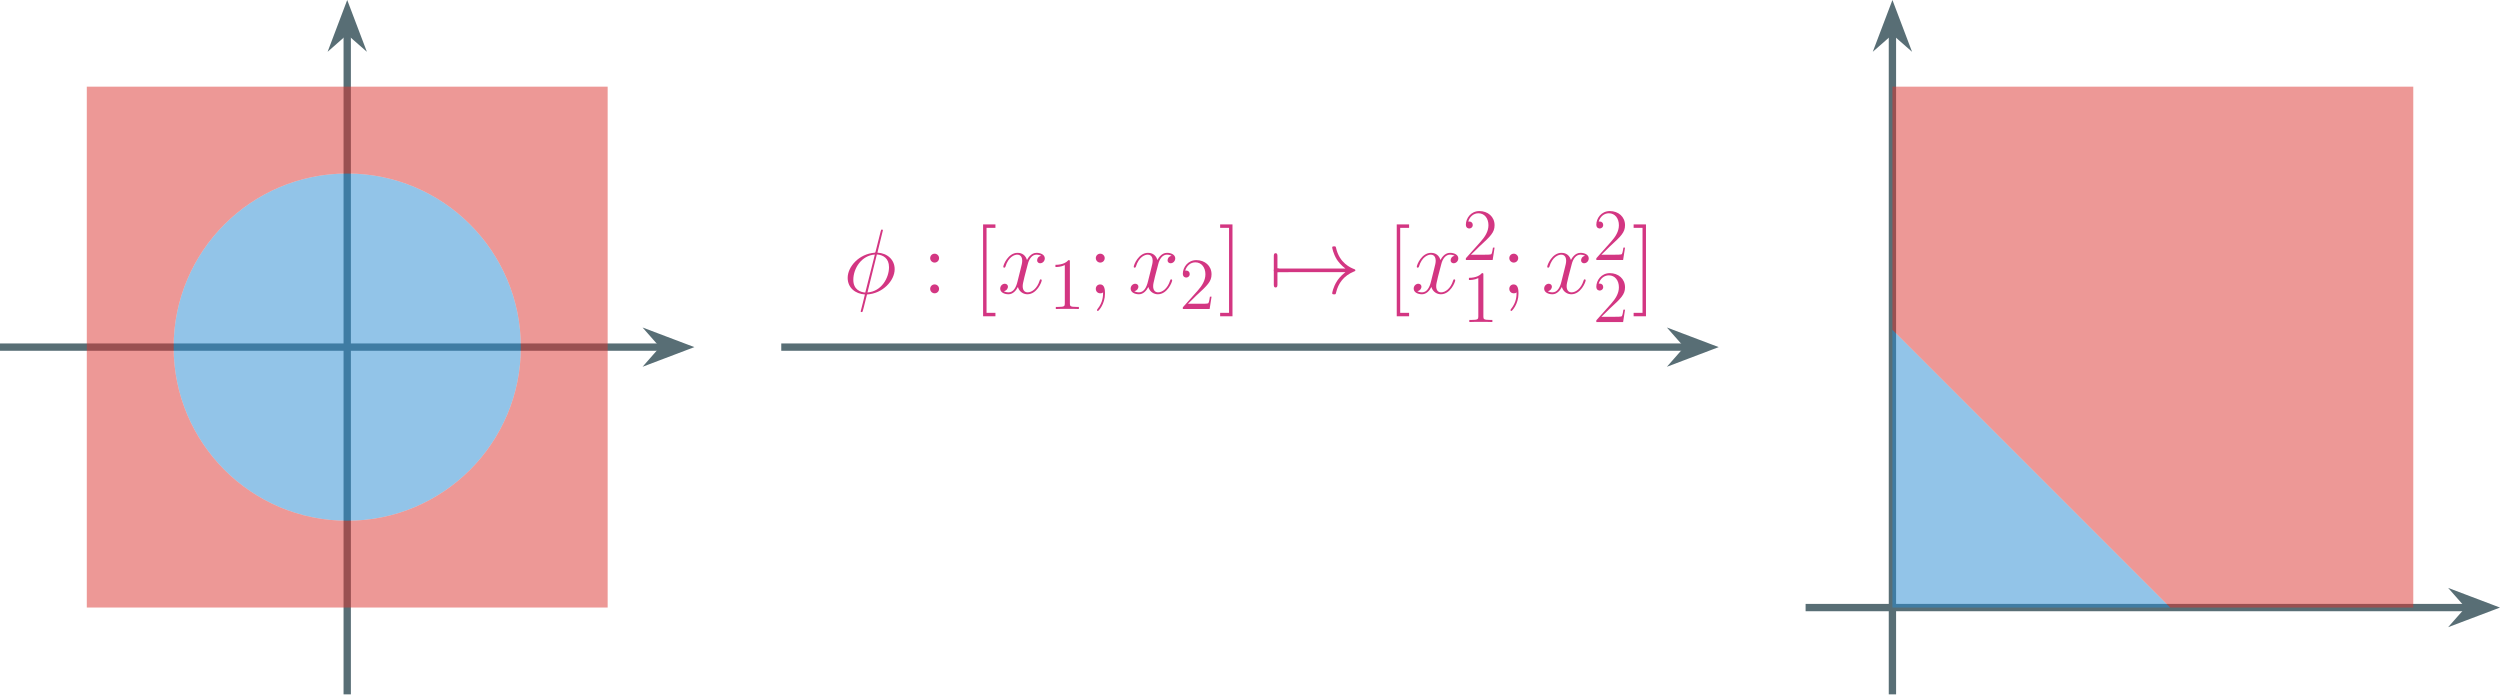
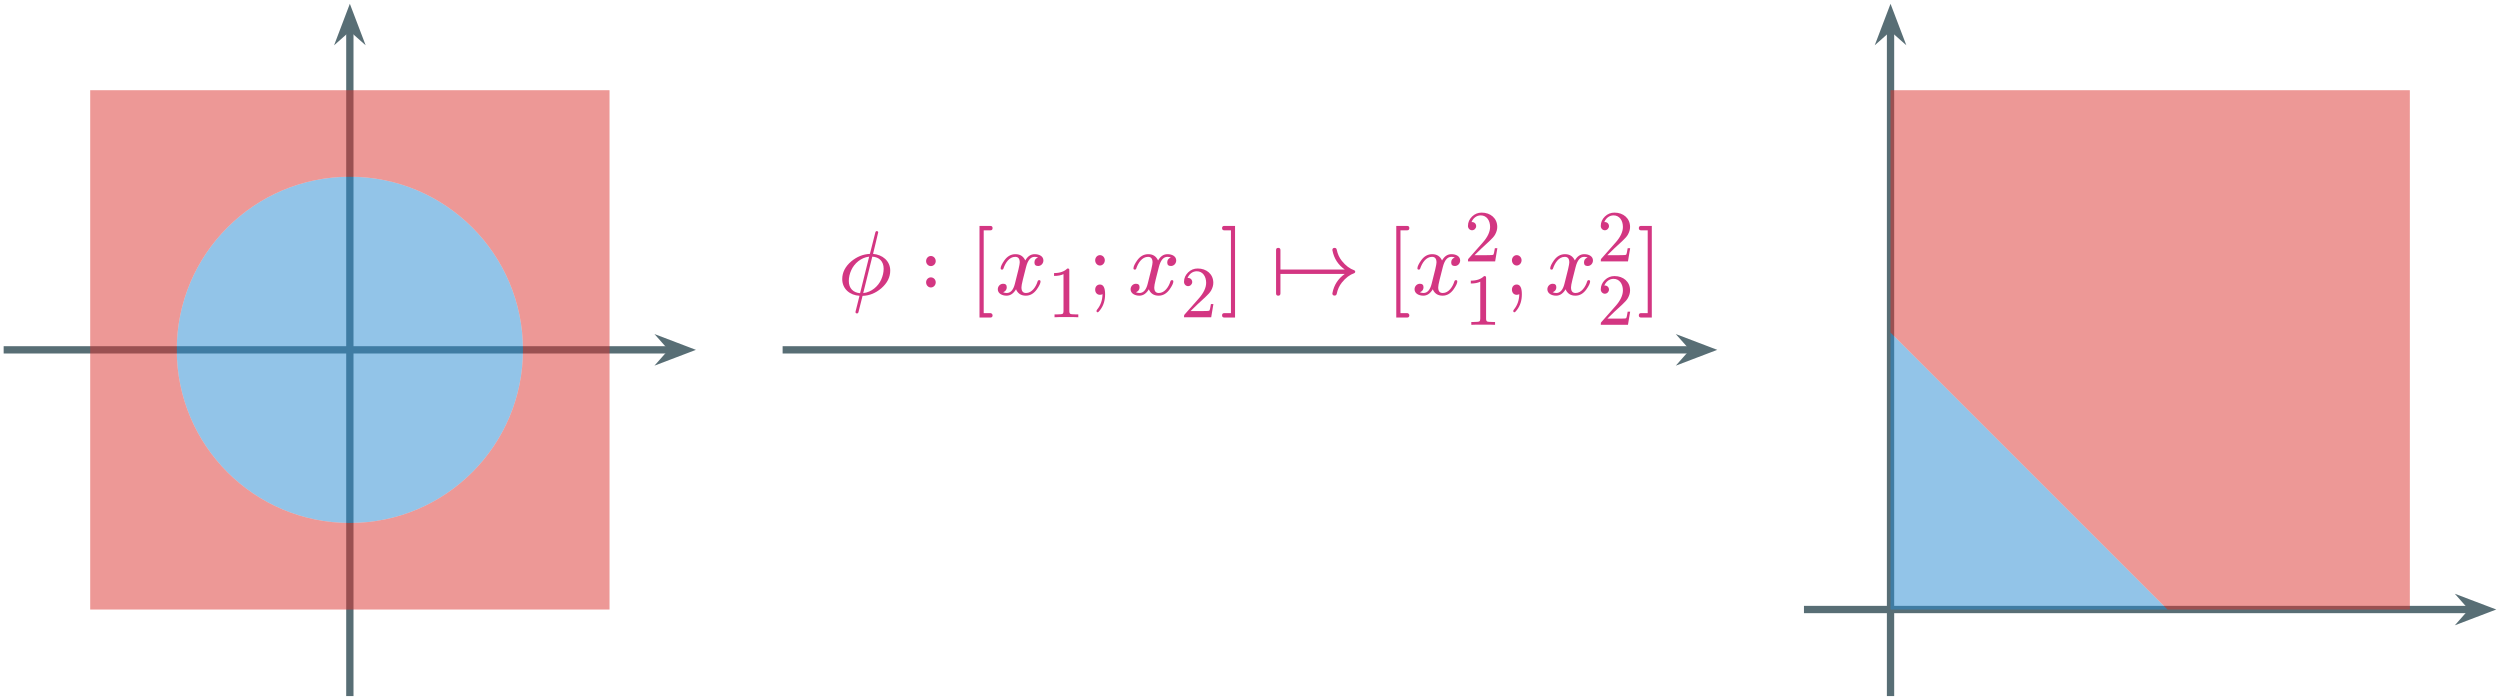
- <svg xmlns="http://www.w3.org/2000/svg" xmlns:xlink="http://www.w3.org/1999/xlink" width="408.18pt" height="113.37pt" viewBox="0 0 408.18 113.37" version="1.1" id="svg148">
-   <defs id="defs38">
-     <g id="g36">
-       <g id="glyph-0-0" />
+ <svg xmlns="http://www.w3.org/2000/svg" xmlns:xlink="http://www.w3.org/1999/xlink" width="409.38pt" height="114.58pt" viewBox="0 0 409.38 114.58">
+   <defs>
+     <g>
+       <g id="glyph-0-0">
+         <path d="M 5.781 -6.672 C 6.062 -7.859 6.359 -9.016 6.625 -10.203 L 6.625 -10.25 C 6.578 -10.344 6.516 -10.406 6.391 -10.406 C 6.25 -10.406 6.172 -10.297 6.125 -10.062 L 5.266 -6.672 C 4.141 -6.625 3.125 -6.203 2.203 -5.438 C 1.234 -4.609 0.734 -3.641 0.734 -2.547 C 0.734 -0.938 1.984 0.109 3.562 0.188 C 3.266 1.375 3.062 2.234 2.922 2.75 C 2.906 2.797 2.906 2.828 2.906 2.844 C 2.906 3 2.984 3.078 3.156 3.078 C 3.312 3.078 3.359 2.984 3.406 2.812 L 4.062 0.203 C 5.188 0.172 6.203 -0.25 7.125 -1.031 C 8.094 -1.875 8.594 -2.828 8.594 -3.938 C 8.594 -5.531 7.312 -6.547 5.781 -6.672 Z M 5.656 -6.219 C 6.797 -6.156 7.516 -5.438 7.516 -4.25 C 7.516 -3.641 7.375 -3.047 7.109 -2.453 C 6.625 -1.375 5.531 -0.391 4.172 -0.25 Z M 1.812 -2.234 C 1.812 -2.828 1.953 -3.438 2.219 -4.016 C 2.703 -5.094 3.797 -6.078 5.141 -6.219 L 3.656 -0.234 C 2.531 -0.328 1.812 -1.031 1.812 -2.234 Z M 1.812 -2.234 " />
+       </g>
      <g id="glyph-0-1">
-         <path d="m 6.453,-10.281 c 0,-0.125 -0.109,-0.125 -0.156,-0.125 -0.125,0 -0.141,0.031 -0.203,0.281 l -0.812,3.219 C 5.234,-6.703 5.219,-6.688 5.203,-6.672 5.188,-6.641 5.078,-6.625 5.062,-6.625 c -2.469,0.203 -4.359,2.234 -4.359,4.109 0,1.609 1.25,2.609 2.812,2.703 -0.125,0.453 -0.234,0.938 -0.344,1.406 -0.219,0.797 -0.344,1.281 -0.344,1.344 0,0.031 0,0.125 0.156,0.125 C 3.031,3.062 3.094,3.062 3.125,3 3.156,2.969 3.234,2.609 3.297,2.422 L 3.859,0.188 c 2.562,-0.141 4.516,-2.25 4.516,-4.125 0,-1.516 -1.141,-2.609 -2.812,-2.703 z m -0.984,3.938 c 1,0.062 1.984,0.609 1.984,2.078 0,1.703 -1.188,3.953 -3.516,4.125 z M 3.578,-0.125 C 2.844,-0.172 1.625,-0.562 1.625,-2.203 c 0,-1.891 1.359,-3.984 3.516,-4.125 z m 0,0" id="path3" />
+         <path d="M 2.875 -5.484 C 2.875 -5.938 2.531 -6.328 2.078 -6.328 C 1.641 -6.328 1.297 -5.953 1.297 -5.484 C 1.297 -5.047 1.641 -4.672 2.078 -4.672 C 2.531 -4.672 2.875 -5.047 2.875 -5.484 Z M 2.875 -2.016 C 2.875 -2.453 2.531 -2.828 2.078 -2.828 C 1.641 -2.828 1.297 -2.453 1.297 -2.016 C 1.297 -1.547 1.641 -1.172 2.078 -1.172 C 2.531 -1.172 2.875 -1.562 2.875 -2.016 Z M 2.875 -2.016 " />
      </g>
      <g id="glyph-0-2">
-         <path d="m 7.109,-6.125 c -0.484,0.094 -0.656,0.453 -0.656,0.734 0,0.359 0.281,0.484 0.484,0.484 0.453,0 0.766,-0.391 0.766,-0.797 0,-0.625 -0.719,-0.906 -1.344,-0.906 -0.922,0 -1.422,0.891 -1.562,1.172 C 4.453,-6.562 3.531,-6.609 3.25,-6.609 c -1.531,0 -2.328,1.953 -2.328,2.297 0,0.047 0.047,0.125 0.156,0.125 0.125,0 0.156,-0.094 0.188,-0.141 C 1.766,-6 2.781,-6.312 3.203,-6.312 c 0.688,0 0.812,0.625 0.812,0.984 C 4.016,-5 3.938,-4.656 3.75,-3.938 L 3.234,-1.875 c -0.219,0.906 -0.656,1.719 -1.453,1.719 -0.078,0 -0.453,0 -0.766,-0.188 C 1.562,-0.453 1.688,-0.906 1.688,-1.078 1.688,-1.375 1.453,-1.562 1.172,-1.562 c -0.359,0 -0.75,0.312 -0.75,0.797 0,0.625 0.703,0.922 1.344,0.922 0.719,0 1.234,-0.578 1.547,-1.188 0.25,0.875 1,1.188 1.547,1.188 1.531,0 2.344,-1.969 2.344,-2.297 0,-0.078 -0.062,-0.141 -0.156,-0.141 -0.125,0 -0.141,0.078 -0.188,0.203 -0.406,1.312 -1.281,1.922 -1.953,1.922 -0.531,0 -0.812,-0.391 -0.812,-1 0,-0.328 0.062,-0.562 0.297,-1.562 L 4.922,-4.75 c 0.219,-0.906 0.734,-1.562 1.422,-1.562 0.031,0 0.453,0 0.766,0.188 z m 0,0" id="path6" />
+         <path d="M 3.5 3.031 L 2.391 3.031 L 2.391 -10.531 L 3.5 -10.531 C 3.719 -10.531 3.844 -10.656 3.844 -10.891 C 3.844 -11.125 3.719 -11.25 3.5 -11.25 L 1.703 -11.25 L 1.703 3.75 L 3.5 3.75 C 3.719 3.75 3.844 3.625 3.844 3.391 C 3.844 3.203 3.672 3.031 3.5 3.031 Z M 3.5 3.031 " />
      </g>
-       <g id="glyph-1-0" />
+       <g id="glyph-0-3">
+         <path d="M 7.906 -5.594 C 7.906 -6.281 7.234 -6.625 6.484 -6.625 C 5.828 -6.625 5.328 -6.281 4.938 -5.594 C 4.625 -6.281 4.094 -6.625 3.328 -6.625 C 2.594 -6.625 2 -6.281 1.516 -5.609 C 1.109 -5.031 0.906 -4.594 0.906 -4.312 C 0.906 -4.172 0.969 -4.094 1.125 -4.094 C 1.266 -4.094 1.344 -4.172 1.375 -4.312 C 1.672 -5.172 2.297 -6.188 3.297 -6.188 C 3.797 -6.188 4.031 -5.875 4.031 -5.266 C 4.031 -4.953 3.766 -3.781 3.234 -1.766 C 2.984 -0.766 2.531 -0.266 1.891 -0.266 C 1.688 -0.266 1.484 -0.312 1.312 -0.391 C 1.703 -0.547 1.906 -0.812 1.906 -1.203 C 1.906 -1.594 1.703 -1.781 1.312 -1.781 C 0.812 -1.781 0.438 -1.359 0.438 -0.875 C 0.438 -0.188 1.141 0.172 1.875 0.172 C 2.5 0.172 3.016 -0.188 3.422 -0.875 C 3.703 -0.188 4.25 0.172 5.031 0.172 C 5.75 0.172 6.344 -0.188 6.828 -0.859 C 7.234 -1.438 7.438 -1.875 7.438 -2.156 C 7.438 -2.297 7.359 -2.375 7.219 -2.375 C 7.078 -2.375 7 -2.297 6.953 -2.156 C 6.703 -1.312 6.031 -0.266 5.062 -0.266 C 4.562 -0.266 4.312 -0.562 4.312 -1.188 C 4.312 -1.375 4.375 -1.797 4.547 -2.469 L 5.062 -4.5 C 5.344 -5.625 5.812 -6.188 6.469 -6.188 C 6.672 -6.188 6.875 -6.156 7.031 -6.078 C 6.625 -5.938 6.438 -5.672 6.438 -5.266 C 6.438 -4.875 6.641 -4.688 7.047 -4.688 C 7.531 -4.688 7.906 -5.109 7.906 -5.594 Z M 7.906 -5.594 " />
+       </g>
+       <g id="glyph-0-4">
+         <path d="M 2.875 -5.625 C 2.875 -6.078 2.531 -6.469 2.078 -6.469 C 1.641 -6.469 1.297 -6.078 1.297 -5.625 C 1.297 -5.156 1.641 -4.766 2.078 -4.766 C 2.531 -4.766 2.875 -5.172 2.875 -5.625 Z M 1.297 -0.812 C 1.297 -0.328 1.609 0.031 2.078 0.031 C 2.25 0.031 2.406 -0.016 2.5 -0.078 C 2.484 0.922 2.188 1.75 1.625 2.438 C 1.547 2.531 1.516 2.609 1.516 2.672 C 1.516 2.812 1.578 2.891 1.703 2.891 C 1.781 2.891 1.922 2.781 2.109 2.516 C 2.656 1.812 2.922 0.953 2.922 -0.062 C 2.922 -1.125 2.641 -1.656 2.078 -1.656 C 1.609 -1.656 1.297 -1.297 1.297 -0.812 Z M 1.297 -0.812 " />
+       </g>
+       <g id="glyph-0-5">
+         <path d="M 0.672 3.75 L 2.453 3.75 L 2.453 -11.25 L 0.672 -11.25 C 0.453 -11.25 0.328 -11.125 0.328 -10.891 C 0.328 -10.656 0.453 -10.531 0.672 -10.531 L 1.781 -10.531 L 1.781 3.031 L 0.672 3.031 C 0.453 3.031 0.328 3.156 0.328 3.391 C 0.328 3.625 0.453 3.75 0.672 3.75 Z M 0.672 3.75 " />
+       </g>
+       <g id="glyph-0-6">
+         <path d="M 13.656 -3.516 C 13.75 -3.562 13.812 -3.641 13.812 -3.75 C 13.812 -3.859 13.75 -3.938 13.656 -3.984 C 12.938 -4.234 12.25 -4.734 11.625 -5.516 C 11.203 -6.047 10.922 -6.656 10.781 -7.359 C 10.734 -7.562 10.625 -7.656 10.422 -7.656 C 10.188 -7.656 10.062 -7.531 10.062 -7.281 L 10.078 -7.25 L 10.078 -7.234 C 10.328 -5.922 11 -4.891 12.094 -4.109 L 1.562 -4.109 L 1.562 -7.297 C 1.562 -7.531 1.438 -7.656 1.203 -7.656 C 0.953 -7.656 0.844 -7.531 0.844 -7.297 L 0.844 -0.203 C 0.844 0.047 0.953 0.172 1.203 0.172 C 1.438 0.172 1.562 0.047 1.562 -0.203 L 1.562 -3.391 L 12.094 -3.391 C 11 -2.609 10.328 -1.578 10.078 -0.266 L 10.078 -0.25 L 10.062 -0.219 C 10.062 0.031 10.188 0.156 10.422 0.156 C 10.625 0.156 10.734 0.062 10.781 -0.141 C 10.922 -0.844 11.203 -1.453 11.625 -1.984 C 12.25 -2.766 12.938 -3.266 13.656 -3.516 Z M 13.656 -3.516 " />
+       </g>
+       <g id="glyph-1-0">
+         <path d="M 3.234 -7.984 C 2.734 -7.484 2.016 -7.234 1.062 -7.234 L 1.062 -6.766 C 1.688 -6.766 2.203 -6.859 2.609 -7.062 L 2.609 -0.984 C 2.609 -0.766 2.562 -0.625 2.453 -0.562 C 2.344 -0.5 2.047 -0.469 1.562 -0.469 L 1.141 -0.469 L 1.141 0 C 1.438 -0.031 2.094 -0.031 3.078 -0.031 C 4.078 -0.031 4.734 -0.031 5.031 0 L 5.031 -0.469 L 4.609 -0.469 C 4.109 -0.469 3.812 -0.5 3.719 -0.562 C 3.625 -0.625 3.562 -0.766 3.562 -0.984 L 3.562 -7.625 C 3.562 -7.922 3.547 -7.984 3.234 -7.984 Z M 3.234 -7.984 " />
+       </g>
      <g id="glyph-1-1">
-         <path d="m 2.766,-5.75 c 0,-0.406 -0.344,-0.719 -0.719,-0.719 -0.438,0 -0.734,0.344 -0.734,0.719 0,0.453 0.375,0.734 0.719,0.734 0.406,0 0.734,-0.312 0.734,-0.734 z m 0,5.016 c 0,-0.406 -0.344,-0.719 -0.719,-0.719 -0.438,0 -0.734,0.344 -0.734,0.719 C 1.312,-0.281 1.688,0 2.031,0 2.438,0 2.766,-0.312 2.766,-0.734 Z m 0,0" id="path10" />
-       </g>
-       <g id="glyph-1-2">
-         <path d="M 3.75,3.75 V 3.188 H 2.297 v -13.875 H 3.75 V -11.25 H 1.734 v 15 z m 0,0" id="path13" />
-       </g>
-       <g id="glyph-1-3">
-         <path d="m 2.766,-5.75 c 0,-0.406 -0.344,-0.719 -0.719,-0.719 -0.438,0 -0.734,0.344 -0.734,0.719 0,0.453 0.375,0.734 0.719,0.734 0.406,0 0.734,-0.312 0.734,-0.734 z M 2.5,-0.156 C 2.5,0.375 2.5,1.438 1.594,2.562 1.5,2.688 1.5,2.719 1.5,2.75 c 0,0.062 0.078,0.141 0.156,0.141 0.094,0 1.156,-1.109 1.156,-2.859 0,-0.562 -0.047,-1.484 -0.781,-1.484 -0.438,0 -0.719,0.328 -0.719,0.719 C 1.312,-0.328 1.594,0 2.047,0 2.328,0 2.438,-0.094 2.5,-0.156 Z m 0,0" id="path16" />
-       </g>
-       <g id="glyph-1-4">
-         <path d="M 2.328,-11.25 H 0.312 v 0.562 H 1.766 V 3.188 H 0.312 V 3.75 h 2.016 z m 0,0" id="path19" />
-       </g>
-       <g id="glyph-2-0" />
-       <g id="glyph-2-1">
-         <path d="m 3.453,-7.688 c 0,-0.281 0,-0.297 -0.234,-0.297 -0.297,0.328 -0.891,0.766 -2.125,0.766 v 0.359 c 0.281,0 0.875,0 1.531,-0.312 v 6.25 c 0,0.438 -0.031,0.578 -1.094,0.578 h -0.375 V 0 c 0.328,-0.031 1.5,-0.031 1.891,-0.031 0.391,0 1.547,0 1.875,0.031 v -0.344 h -0.375 c -1.062,0 -1.094,-0.141 -1.094,-0.578 z m 0,0" id="path23" />
-       </g>
-       <g id="glyph-2-2">
-         <path d="M 5.281,-2.016 H 5.016 c -0.031,0.203 -0.125,0.859 -0.25,1.062 C 4.688,-0.859 4,-0.859 3.641,-0.859 H 1.422 C 1.734,-1.125 2.469,-1.891 2.781,-2.188 c 1.828,-1.672 2.5,-2.297 2.5,-3.484 0,-1.391 -1.094,-2.312 -2.484,-2.312 -1.391,0 -2.203,1.188 -2.203,2.219 0,0.625 0.516,0.625 0.562,0.625 0.25,0 0.562,-0.188 0.562,-0.578 0,-0.328 -0.234,-0.562 -0.562,-0.562 -0.109,0 -0.141,0 -0.172,0.016 0.234,-0.812 0.875,-1.359 1.656,-1.359 1.016,0 1.641,0.844 1.641,1.953 0,1.016 -0.578,1.906 -1.266,2.672 L 0.594,-0.281 V 0 h 4.375 z m 0,0" id="path26" />
-       </g>
-       <g id="glyph-3-0" />
-       <g id="glyph-3-1">
-         <path d="m 1.422,-3.453 c 0.094,0 0.422,0 0.422,-0.297 0,-0.297 -0.328,-0.297 -0.422,-0.297 v -1.969 c 0,-0.234 0,-0.531 -0.297,-0.531 -0.297,0 -0.297,0.297 -0.297,0.531 v 4.531 c 0,0.234 0,0.531 0.297,0.531 0.297,0 0.297,-0.297 0.297,-0.531 z m 0,0" id="path30" />
-       </g>
-       <g id="glyph-3-2">
-         <path d="m 12.516,-3.453 c -0.828,0.641 -1.234,1.25 -1.359,1.438 -0.672,1.047 -0.797,1.984 -0.797,2 0,0.188 0.188,0.188 0.312,0.188 0.25,0 0.266,-0.031 0.328,-0.312 0.344,-1.469 1.219,-2.719 2.922,-3.422 0.172,-0.047 0.219,-0.078 0.219,-0.188 0,-0.109 -0.078,-0.156 -0.109,-0.172 -0.672,-0.25 -2.484,-1 -3.047,-3.516 -0.047,-0.188 -0.062,-0.234 -0.312,-0.234 -0.125,0 -0.312,0 -0.312,0.188 0,0.031 0.141,0.969 0.766,1.984 0.312,0.438 0.734,0.969 1.391,1.453 H 1.359 c -0.266,0 -0.531,0 -0.531,0.297 0,0.297 0.266,0.297 0.531,0.297 z m 0,0" id="path33" />
+         <path d="M 2.844 -7.984 C 2.234 -7.984 1.719 -7.781 1.266 -7.344 C 0.828 -6.906 0.594 -6.406 0.594 -5.797 C 0.594 -5.391 0.906 -5.094 1.266 -5.094 C 1.625 -5.094 1.938 -5.406 1.938 -5.766 C 1.938 -6.156 1.641 -6.438 1.266 -6.438 C 1.219 -6.438 1.203 -6.438 1.172 -6.422 C 1.406 -7.016 1.938 -7.531 2.688 -7.531 C 3.672 -7.531 4.219 -6.672 4.219 -5.641 C 4.219 -4.844 3.812 -3.969 3 -3.062 L 0.75 -0.516 C 0.594 -0.344 0.594 -0.344 0.594 0 L 5.047 0 L 5.406 -2.156 L 5 -2.156 C 4.906 -1.547 4.828 -1.203 4.75 -1.094 C 4.688 -1.031 4.328 -1.016 3.672 -1.016 L 1.672 -1.016 L 2.828 -2.141 C 3.641 -2.922 4.688 -3.75 5.031 -4.375 C 5.266 -4.797 5.391 -5.219 5.391 -5.641 C 5.391 -7.062 4.281 -7.984 2.844 -7.984 Z M 2.844 -7.984 " />
      </g>
    </g>
+     <clipPath id="clip-0">
+       <path clip-rule="nonzero" d="M 56 4 L 58 4 L 58 114.578 L 56 114.578 Z M 56 4 " />
+     </clipPath>
+     <clipPath id="clip-1">
+       <path clip-rule="nonzero" d="M 308 4 L 311 4 L 311 114.578 L 308 114.578 Z M 308 4 " />
+     </clipPath>
+     <clipPath id="clip-2">
+       <path clip-rule="nonzero" d="M 387 82 L 409.379 82 L 409.379 114.578 L 387 114.578 Z M 387 82 " />
+     </clipPath>
  </defs>
-   <g id="g364" transform="translate(-93.59766,-72.61458)">
-     <path fill="none" stroke-width="1.196" stroke-linecap="butt" stroke-linejoin="miter" stroke="#586e75" stroke-opacity="1" stroke-miterlimit="10" d="M -56.693,0.002 H 51.537" transform="matrix(1,0,0,-1,150.291,129.291)" id="path42" />
-     <path fill-rule="nonzero" fill="#586e75" fill-opacity="1" stroke-width="1.196" stroke-linecap="butt" stroke-linejoin="miter" stroke="#586e75" stroke-opacity="1" stroke-miterlimit="10" d="M 6.665,0.002 1.931,1.795 3.509,0.002 1.931,-1.795 Z m 0,0" transform="matrix(1,0,0,-1,198.6159,129.291)" id="path44" />
-     <path fill="none" stroke-width="1.196" stroke-linecap="butt" stroke-linejoin="miter" stroke="#586e75" stroke-opacity="1" stroke-miterlimit="10" d="M -0.002,-56.693 V 51.537" transform="matrix(1,0,0,-1,150.291,129.291)" id="path46" />
-     <path fill-rule="nonzero" fill="#586e75" fill-opacity="1" stroke-width="1.196" stroke-linecap="butt" stroke-linejoin="miter" stroke="#586e75" stroke-opacity="1" stroke-miterlimit="10" d="M 6.665,0.002 1.931,1.795 3.509,0.002 1.931,-1.795 Z m 0,0" transform="matrix(0,-1,-1,0,150.291,80.9661)" id="path48" />
-     <path fill-rule="nonzero" fill="#268bd2" fill-opacity="0.5" d="m 178.637,129.289 c 0,-15.652 -12.691,-28.344 -28.348,-28.344 -15.652,0 -28.344,12.691 -28.344,28.344 0,15.656 12.691,28.348 28.344,28.348 15.656,0 28.348,-12.691 28.348,-28.348 z m 0,0" id="path50" />
-     <path fill-rule="evenodd" fill="#dc322f" fill-opacity="0.5" d="M 107.77,171.812 V 86.77 H 192.812 V 171.812 Z m 70.867,-42.523 c 0,-15.652 -12.691,-28.344 -28.348,-28.344 -15.652,0 -28.344,12.691 -28.344,28.344 0,15.656 12.691,28.348 28.344,28.348 15.656,0 28.348,-12.691 28.348,-28.348 z m 0,0" id="path52" />
-     <path fill="none" stroke-width="1.196" stroke-linecap="butt" stroke-linejoin="miter" stroke="#586e75" stroke-opacity="1" stroke-miterlimit="10" d="M 70.865,0.002 H 218.783" transform="matrix(1,0,0,-1,150.291,129.291)" id="path54" />
-     <path fill-rule="nonzero" fill="#586e75" fill-opacity="1" stroke-width="1.196" stroke-linecap="butt" stroke-linejoin="miter" stroke="#586e75" stroke-opacity="1" stroke-miterlimit="10" d="M 6.665,0.002 1.931,1.795 3.509,0.002 1.931,-1.795 Z m 0,0" transform="matrix(1,0,0,-1,365.8619,129.291)" id="path56" />
-     <use xlink:href="#glyph-0-1" x="231.296" y="120.504" id="use58" style="fill:#d33682;fill-opacity:1" />
-     <use xlink:href="#glyph-1-1" x="244.155" y="120.504" id="use62" style="fill:#d33682;fill-opacity:1" />
-     <use xlink:href="#glyph-1-2" x="252.375" y="120.504" id="use66" style="fill:#d33682;fill-opacity:1" />
-     <use xlink:href="#glyph-0-2" x="256.481" y="120.504" id="use70" style="fill:#d33682;fill-opacity:1" />
-     <use xlink:href="#glyph-2-1" x="264.827" y="123.07" id="use74" style="fill:#d33682;fill-opacity:1" />
-     <use xlink:href="#glyph-1-3" x="271.2" y="120.504" id="use78" style="fill:#d33682;fill-opacity:1" />
-     <use xlink:href="#glyph-0-2" x="277.78" y="120.504" id="use82" style="fill:#d33682;fill-opacity:1" />
-     <use xlink:href="#glyph-2-2" x="286.127" y="123.07" id="use86" style="fill:#d33682;fill-opacity:1" />
-     <use xlink:href="#glyph-1-4" x="292.5" y="120.504" id="use90" style="fill:#d33682;fill-opacity:1" />
-     <use xlink:href="#glyph-3-1" x="300.746" y="120.504" id="use94" style="fill:#d33682;fill-opacity:1" />
-     <use xlink:href="#glyph-3-2" x="300.746" y="120.504" id="use96" style="fill:#d33682;fill-opacity:1" />
-     <use xlink:href="#glyph-1-2" x="319.913" y="120.504" id="use100" style="fill:#d33682;fill-opacity:1" />
-     <use xlink:href="#glyph-0-2" x="323.993" y="120.504" id="use104" style="fill:#d33682;fill-opacity:1" />
-     <use xlink:href="#glyph-2-2" x="332.339" y="115.06" id="use108" style="fill:#d33682;fill-opacity:1" />
-     <use xlink:href="#glyph-2-1" x="332.339" y="125.194" id="use112" style="fill:#d33682;fill-opacity:1" />
-     <use xlink:href="#glyph-1-3" x="338.712" y="120.504" id="use116" style="fill:#d33682;fill-opacity:1" />
-     <use xlink:href="#glyph-0-2" x="345.292" y="120.504" id="use120" style="fill:#d33682;fill-opacity:1" />
-     <use xlink:href="#glyph-2-2" x="353.638" y="115.06" id="use124" style="fill:#d33682;fill-opacity:1" />
-     <use xlink:href="#glyph-2-2" x="353.638" y="125.194" id="use128" style="fill:#d33682;fill-opacity:1" />
-     <use xlink:href="#glyph-1-4" x="360.011" y="120.504" id="use132" style="fill:#d33682;fill-opacity:1" />
-     <path fill="none" stroke-width="1.196" stroke-linecap="butt" stroke-linejoin="miter" stroke="#586e75" stroke-opacity="1" stroke-miterlimit="10" d="M 252.287,-56.693 V 51.537" transform="matrix(1,0,0,-1,150.291,129.291)" id="path136" />
-     <path fill-rule="nonzero" fill="#586e75" fill-opacity="1" stroke-width="1.196" stroke-linecap="butt" stroke-linejoin="miter" stroke="#586e75" stroke-opacity="1" stroke-miterlimit="10" d="M 6.665,-7.05e-4 1.931,1.796 3.509,-7.05e-4 1.931,-1.794 Z m 0,0" transform="matrix(0,-1,-1,0,402.5774,80.9661)" id="path138" />
-     <path fill="none" stroke-width="1.196" stroke-linecap="butt" stroke-linejoin="miter" stroke="#586e75" stroke-opacity="1" stroke-miterlimit="10" d="M 238.111,-42.522 H 346.342" transform="matrix(1,0,0,-1,150.291,129.291)" id="path140" />
-     <path fill-rule="nonzero" fill="#586e75" fill-opacity="1" stroke-width="1.196" stroke-linecap="butt" stroke-linejoin="miter" stroke="#586e75" stroke-opacity="1" stroke-miterlimit="10" d="M 6.667,-0.001 1.929,1.796 3.511,-0.001 1.929,-1.794 Z m 0,0" transform="matrix(1,0,0,-1,493.4226,171.8112)" id="path142" />
-     <path fill-rule="nonzero" fill="#268bd2" fill-opacity="0.5" d="m 402.578,171.812 h 45.355 l -45.355,-45.355 z m 0,0" id="path144" />
-     <path fill-rule="nonzero" fill="#dc322f" fill-opacity="0.5" d="M 447.934,171.812 402.578,126.457 V 86.77 h 85.039 V 171.812 Z m 0,0" id="path146" />
+   <path fill="none" stroke-width="1.196" stroke-linecap="butt" stroke-linejoin="miter" stroke="rgb(34.499%, 43.1%, 45.9%)" stroke-opacity="1" stroke-miterlimit="10" d="M -56.693 0.001 L 52.639 0.001 " transform="matrix(1, 0, 0, -1, 57.291, 57.29)" />
+   <path fill-rule="nonzero" fill="rgb(34.499%, 43.1%, 45.9%)" fill-opacity="1" stroke-width="1.13" stroke-linecap="butt" stroke-linejoin="miter" stroke="rgb(34.499%, 43.1%, 45.9%)" stroke-opacity="1" stroke-miterlimit="10" d="M 5.085 0.001 L 1.824 1.243 L 2.925 0.001 L 1.824 -1.241 Z M 5.085 0.001 " transform="matrix(1, 0, 0, -1, 107.2896, 57.29)" />
+   <g clip-path="url(#clip-0)">
+     <path fill="none" stroke-width="1.196" stroke-linecap="butt" stroke-linejoin="miter" stroke="rgb(34.499%, 43.1%, 45.9%)" stroke-opacity="1" stroke-miterlimit="10" d="M -0.002 -56.694 L -0.002 52.638 " transform="matrix(1, 0, 0, -1, 57.291, 57.29)" />
  </g>
+   <path fill-rule="nonzero" fill="rgb(34.499%, 43.1%, 45.9%)" fill-opacity="1" stroke-width="1.13" stroke-linecap="butt" stroke-linejoin="miter" stroke="rgb(34.499%, 43.1%, 45.9%)" stroke-opacity="1" stroke-miterlimit="10" d="M 5.084 0.002 L 1.823 1.24 L 2.924 0.002 L 1.823 -1.24 Z M 5.084 0.002 " transform="matrix(0, -1, -1, 0, 57.291, 7.29137)" />
+   <path fill-rule="nonzero" fill="rgb(14.899%, 54.5%, 82.399%)" fill-opacity="0.5" d="M 85.637 57.289 C 85.637 41.633 72.945 28.941 57.289 28.941 C 41.637 28.941 28.945 41.633 28.945 57.289 C 28.945 72.945 41.637 85.637 57.289 85.637 C 72.945 85.637 85.637 72.945 85.637 57.289 Z M 85.637 57.289 " />
+   <path fill-rule="evenodd" fill="rgb(86.299%, 19.6%, 18.399%)" fill-opacity="0.5" d="M 14.77 99.809 L 14.77 14.77 L 99.812 14.77 L 99.812 99.809 Z M 85.637 57.289 C 85.637 41.633 72.945 28.941 57.289 28.941 C 41.637 28.941 28.945 41.633 28.945 57.289 C 28.945 72.945 41.637 85.637 57.289 85.637 C 72.945 85.637 85.637 72.945 85.637 57.289 Z M 85.637 57.289 " />
+   <path fill="none" stroke-width="1.196" stroke-linecap="butt" stroke-linejoin="miter" stroke="rgb(34.499%, 43.1%, 45.9%)" stroke-opacity="1" stroke-miterlimit="10" d="M 70.865 0.001 L 219.885 0.001 " transform="matrix(1, 0, 0, -1, 57.291, 57.29)" />
+   <path fill-rule="nonzero" fill="rgb(34.499%, 43.1%, 45.9%)" fill-opacity="1" stroke-width="1.13" stroke-linecap="butt" stroke-linejoin="miter" stroke="rgb(34.499%, 43.1%, 45.9%)" stroke-opacity="1" stroke-miterlimit="10" d="M 5.085 0.001 L 1.824 1.243 L 2.925 0.001 L 1.824 -1.241 Z M 5.085 0.001 " transform="matrix(1, 0, 0, -1, 274.5356, 57.29)" />
+   <g fill="rgb(82.7%, 21.199%, 50.999%)" fill-opacity="1">
+     <use xlink:href="#glyph-0-0" x="137.183" y="48.246" />
+   </g>
+   <g fill="rgb(82.7%, 21.199%, 50.999%)" fill-opacity="1">
+     <use xlink:href="#glyph-0-1" x="150.353" y="48.246" />
+   </g>
+   <g fill="rgb(82.7%, 21.199%, 50.999%)" fill-opacity="1">
+     <use xlink:href="#glyph-0-2" x="158.693" y="48.246" />
+   </g>
+   <g fill="rgb(82.7%, 21.199%, 50.999%)" fill-opacity="1">
+     <use xlink:href="#glyph-0-3" x="162.953" y="48.246" />
+   </g>
+   <g fill="rgb(82.7%, 21.199%, 50.999%)" fill-opacity="1">
+     <use xlink:href="#glyph-1-0" x="171.542" y="51.951" />
+   </g>
+   <g fill="rgb(82.7%, 21.199%, 50.999%)" fill-opacity="1">
+     <use xlink:href="#glyph-0-4" x="178.04" y="48.246" />
+   </g>
+   <g fill="rgb(82.7%, 21.199%, 50.999%)" fill-opacity="1">
+     <use xlink:href="#glyph-0-3" x="184.7" y="48.246" />
+   </g>
+   <g fill="rgb(82.7%, 21.199%, 50.999%)" fill-opacity="1">
+     <use xlink:href="#glyph-1-1" x="193.29" y="51.951" />
+   </g>
+   <g fill="rgb(82.7%, 21.199%, 50.999%)" fill-opacity="1">
+     <use xlink:href="#glyph-0-5" x="199.788" y="48.246" />
+   </g>
+   <g fill="rgb(82.7%, 21.199%, 50.999%)" fill-opacity="1">
+     <use xlink:href="#glyph-0-6" x="208.113" y="48.246" />
+   </g>
+   <g fill="rgb(82.7%, 21.199%, 50.999%)" fill-opacity="1">
+     <use xlink:href="#glyph-0-2" x="226.938" y="48.246" />
+   </g>
+   <g fill="rgb(82.7%, 21.199%, 50.999%)" fill-opacity="1">
+     <use xlink:href="#glyph-0-3" x="231.198" y="48.246" />
+   </g>
+   <g fill="rgb(82.7%, 21.199%, 50.999%)" fill-opacity="1">
+     <use xlink:href="#glyph-1-1" x="239.787" y="42.8" />
+   </g>
+   <g fill="rgb(82.7%, 21.199%, 50.999%)" fill-opacity="1">
+     <use xlink:href="#glyph-1-0" x="239.787" y="53.192" />
+   </g>
+   <g fill="rgb(82.7%, 21.199%, 50.999%)" fill-opacity="1">
+     <use xlink:href="#glyph-0-4" x="246.285" y="48.246" />
+   </g>
+   <g fill="rgb(82.7%, 21.199%, 50.999%)" fill-opacity="1">
+     <use xlink:href="#glyph-0-3" x="252.945" y="48.246" />
+   </g>
+   <g fill="rgb(82.7%, 21.199%, 50.999%)" fill-opacity="1">
+     <use xlink:href="#glyph-1-1" x="261.536" y="42.8" />
+   </g>
+   <g fill="rgb(82.7%, 21.199%, 50.999%)" fill-opacity="1">
+     <use xlink:href="#glyph-1-1" x="261.536" y="53.192" />
+   </g>
+   <g fill="rgb(82.7%, 21.199%, 50.999%)" fill-opacity="1">
+     <use xlink:href="#glyph-0-5" x="268.034" y="48.246" />
+   </g>
+   <g clip-path="url(#clip-1)">
+     <path fill="none" stroke-width="1.196" stroke-linecap="butt" stroke-linejoin="miter" stroke="rgb(34.499%, 43.1%, 45.9%)" stroke-opacity="1" stroke-miterlimit="10" d="M 252.287 -56.694 L 252.287 52.638 " transform="matrix(1, 0, 0, -1, 57.291, 57.29)" />
+   </g>
+   <path fill-rule="nonzero" fill="rgb(34.499%, 43.1%, 45.9%)" fill-opacity="1" stroke-width="1.13" stroke-linecap="butt" stroke-linejoin="miter" stroke="rgb(34.499%, 43.1%, 45.9%)" stroke-opacity="1" stroke-miterlimit="10" d="M 5.084 -0.001 L 1.823 1.241 L 2.924 -0.001 L 1.823 -1.243 Z M 5.084 -0.001 " transform="matrix(0, -1, -1, 0, 309.5774, 7.29137)" />
+   <path fill="none" stroke-width="1.196" stroke-linecap="butt" stroke-linejoin="miter" stroke="rgb(34.499%, 43.1%, 45.9%)" stroke-opacity="1" stroke-miterlimit="10" d="M 238.111 -42.519 L 347.447 -42.519 " transform="matrix(1, 0, 0, -1, 57.291, 57.29)" />
+   <path fill-rule="nonzero" fill="rgb(34.499%, 43.1%, 45.9%)" fill-opacity="1" d="M 407.184 99.809 L 403.922 98.57 L 405.02 99.809 L 403.922 101.051 Z M 407.184 99.809 " />
+   <g clip-path="url(#clip-2)">
+     <path fill="none" stroke-width="1.13" stroke-linecap="butt" stroke-linejoin="miter" stroke="rgb(34.499%, 43.1%, 45.9%)" stroke-opacity="1" stroke-miterlimit="10" d="M 5.087 0.002 L 1.826 1.24 L 2.923 0.002 L 1.826 -1.241 Z M 5.087 0.002 " transform="matrix(1, 0, 0, -1, 402.0963, 99.8102)" />
+   </g>
+   <path fill-rule="nonzero" fill="rgb(14.899%, 54.5%, 82.399%)" fill-opacity="0.5" d="M 309.578 99.809 L 354.934 99.809 L 309.578 54.457 Z M 309.578 99.809 " />
+   <path fill-rule="nonzero" fill="rgb(86.299%, 19.6%, 18.399%)" fill-opacity="0.5" d="M 354.934 99.809 L 309.578 54.457 L 309.578 14.77 L 394.617 14.77 L 394.617 99.809 Z M 354.934 99.809 " />
</svg>
